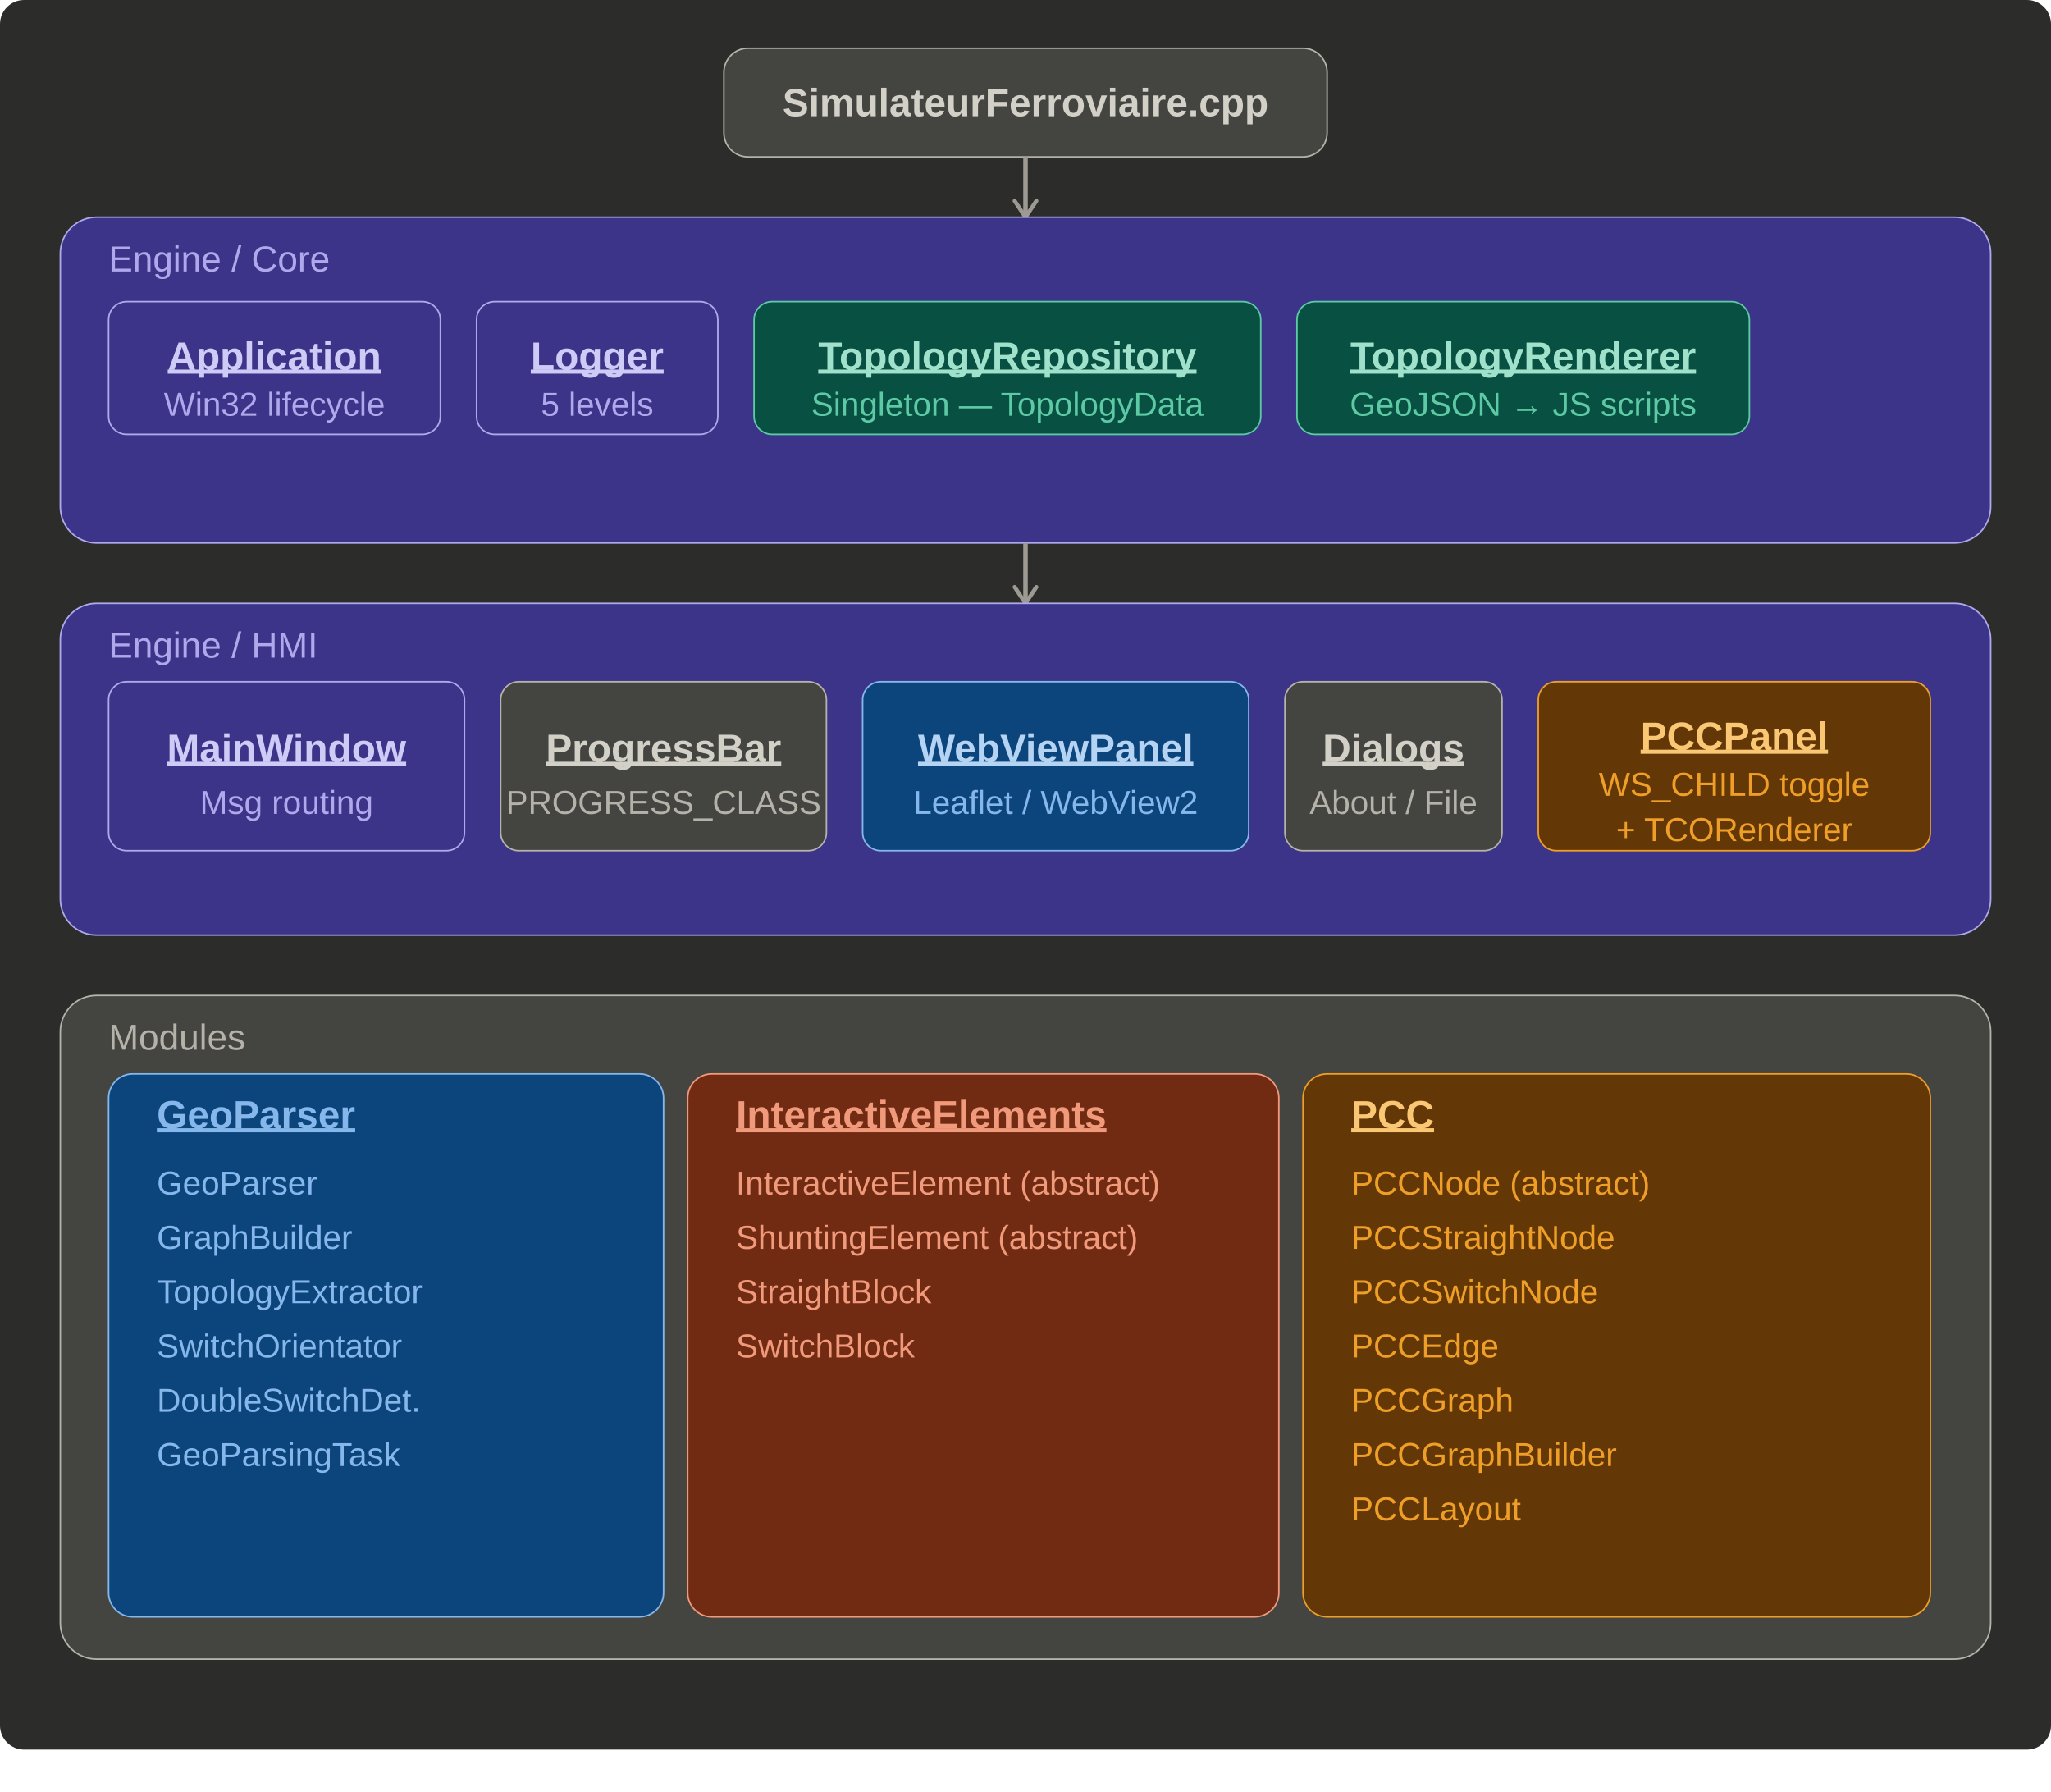
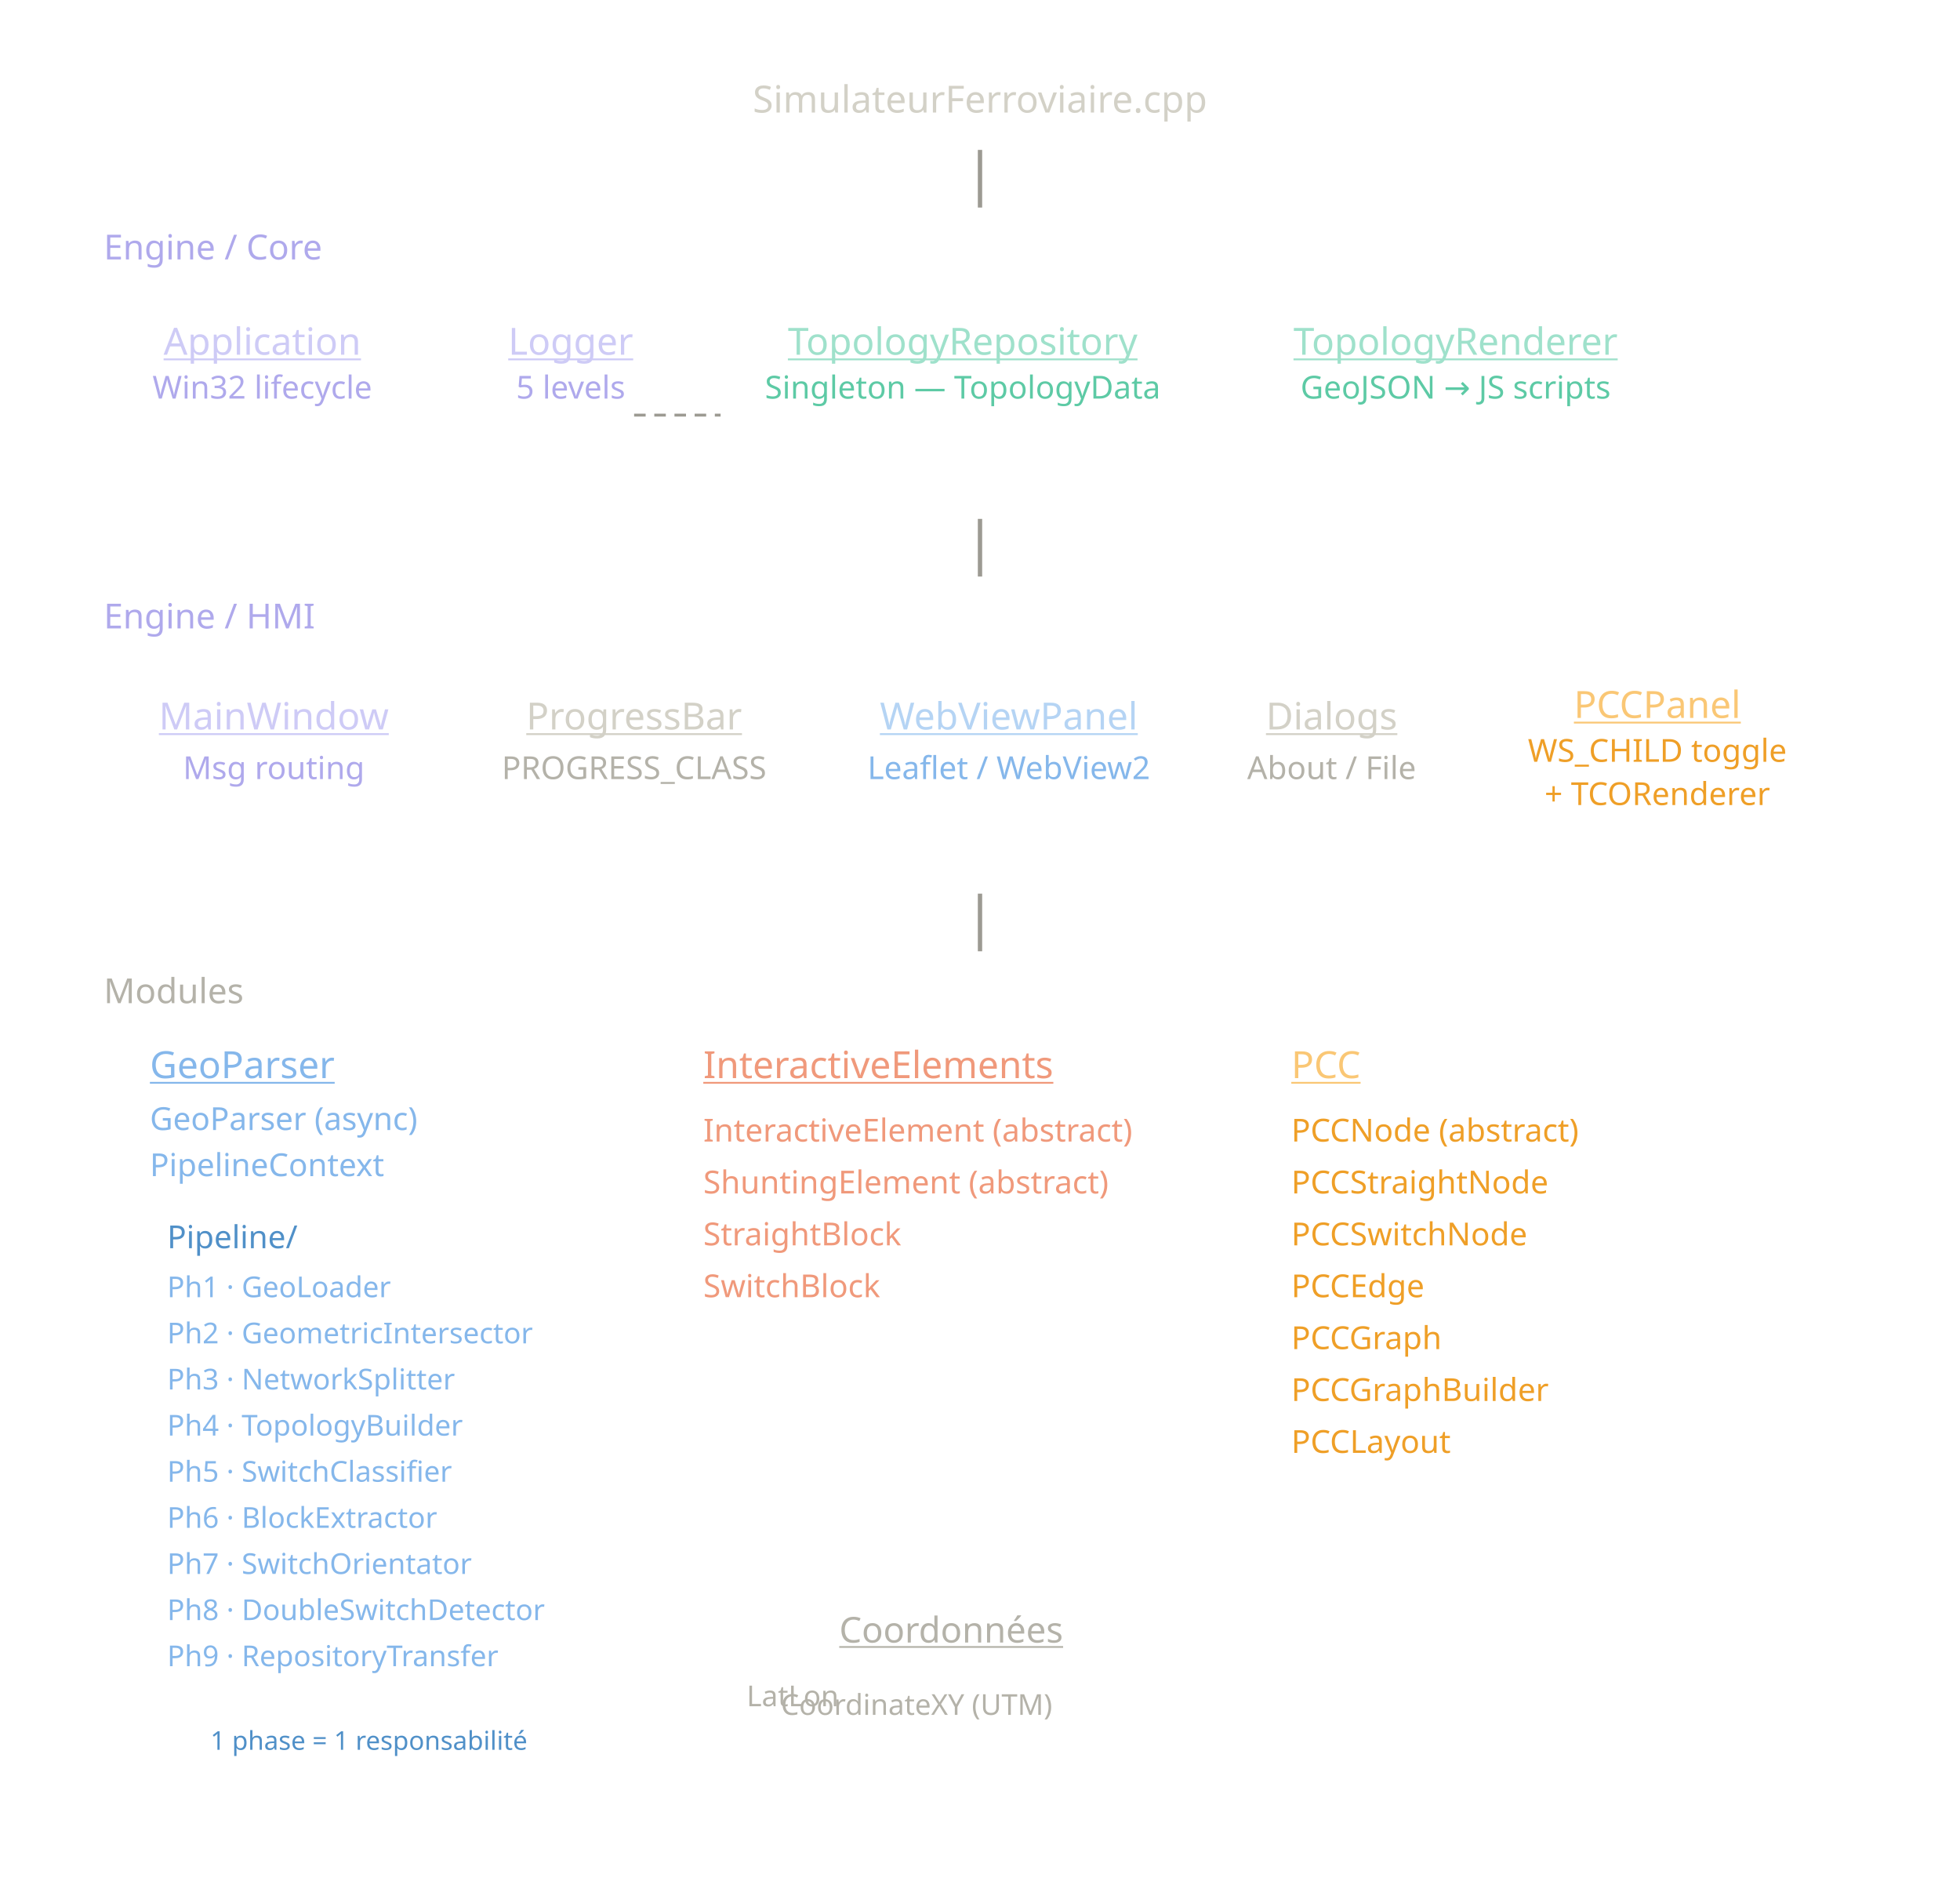
- <svg xmlns="http://www.w3.org/2000/svg" width="860" viewBox="0 0 680 594" style="font-family: Arial, sans-serif;">
+ <svg xmlns="http://www.w3.org/2000/svg" width="680" viewBox="0 0 680 660" style="font-family: Arial, sans-serif;">
  <defs>
-     <marker id="arr" viewBox="0 0 10 10" refX="8" refY="5" markerWidth="6" markerHeight="6" orient="auto-start-reverse">
-       <path d="M2 1L8 5L2 9" fill="none" stroke="#9C9A92" stroke-width="1.5" stroke-linecap="round" stroke-linejoin="round" />
+     <marker id="0" viewBox="0 0 680 660" refX="8" refY="5" markerWidth="6" markerHeight="6" orient="auto-start-reverse">
+       <path d="M2 1L8 5L2 9" fill="none" stroke="#9C9A92" stroke-width="1.5" stroke-linecap="round" stroke-linejoin="round">
+ </path>
    </marker>
  </defs>
-   <rect x="0" y="0" width="680" height="580" fill="#2C2C2A" rx="8" />
-   <rect x="240" y="16" width="200" height="36" rx="8" fill="#444441" stroke="#B4B2A9" stroke-width="0.5" />
-   <text x="340" y="34" text-anchor="middle" dominant-baseline="central" font-size="13" font-weight="700" fill="#D3D1C7">SimulateurFerroviaire.cpp</text>
-   <line x1="340" y1="52" x2="340" y2="72" stroke="#9C9A92" stroke-width="1.5" marker-end="url(#arr)" />
-   <rect x="20" y="72" width="640" height="108" rx="12" fill="#3C3489" stroke="#AFA9EC" stroke-width="0.5" />
-   <text x="36" y="90" font-size="12" fill="#AFA9EC">Engine / Core</text>
-   <rect x="36" y="100" width="110" height="44" rx="6" fill="#3C3489" stroke="#AFA9EC" stroke-width="0.5" />
-   <text x="91" y="118" text-anchor="middle" dominant-baseline="central" font-size="13" font-weight="700" text-decoration="underline" fill="#CECBF6">Application</text>
-   <text x="91" y="134" text-anchor="middle" dominant-baseline="central" font-size="11" fill="#AFA9EC">Win32 lifecycle</text>
-   <rect x="158" y="100" width="80" height="44" rx="6" fill="#3C3489" stroke="#AFA9EC" stroke-width="0.5" />
-   <text x="198" y="118" text-anchor="middle" dominant-baseline="central" font-size="13" font-weight="700" text-decoration="underline" fill="#CECBF6">Logger</text>
-   <text x="198" y="134" text-anchor="middle" dominant-baseline="central" font-size="11" fill="#AFA9EC">5 levels</text>
-   <rect x="250" y="100" width="168" height="44" rx="6" fill="#085041" stroke="#5DCAA5" stroke-width="0.5" />
-   <text x="334" y="118" text-anchor="middle" dominant-baseline="central" font-size="13" font-weight="700" text-decoration="underline" fill="#9FE1CB">TopologyRepository</text>
-   <text x="334" y="134" text-anchor="middle" dominant-baseline="central" font-size="11" fill="#5DCAA5">Singleton — TopologyData</text>
-   <rect x="430" y="100" width="150" height="44" rx="6" fill="#085041" stroke="#5DCAA5" stroke-width="0.5" />
-   <text x="505" y="118" text-anchor="middle" dominant-baseline="central" font-size="13" font-weight="700" text-decoration="underline" fill="#9FE1CB">TopologyRenderer</text>
-   <text x="505" y="134" text-anchor="middle" dominant-baseline="central" font-size="11" fill="#5DCAA5">GeoJSON → JS scripts</text>
-   <line x1="340" y1="180" x2="340" y2="200" stroke="#9C9A92" stroke-width="1.5" marker-end="url(#arr)" />
-   <rect x="20" y="200" width="640" height="110" rx="12" fill="#3C3489" stroke="#AFA9EC" stroke-width="0.5" />
-   <text x="36" y="218" font-size="12" fill="#AFA9EC">Engine / HMI</text>
-   <rect x="36" y="226" width="118" height="56" rx="6" fill="#3C3489" stroke="#AFA9EC" stroke-width="0.5" />
-   <text x="95" y="248" text-anchor="middle" dominant-baseline="central" font-size="13" font-weight="700" text-decoration="underline" fill="#CECBF6">MainWindow</text>
-   <text x="95" y="266" text-anchor="middle" dominant-baseline="central" font-size="11" fill="#AFA9EC">Msg routing</text>
-   <rect x="166" y="226" width="108" height="56" rx="6" fill="#444441" stroke="#B4B2A9" stroke-width="0.5" />
-   <text x="220" y="248" text-anchor="middle" dominant-baseline="central" font-size="13" font-weight="700" text-decoration="underline" fill="#D3D1C7">ProgressBar</text>
-   <text x="220" y="266" text-anchor="middle" dominant-baseline="central" font-size="11" fill="#B4B2A9">PROGRESS_CLASS</text>
-   <rect x="286" y="226" width="128" height="56" rx="6" fill="#0C447C" stroke="#85B7EB" stroke-width="0.5" />
-   <text x="350" y="248" text-anchor="middle" dominant-baseline="central" font-size="13" font-weight="700" text-decoration="underline" fill="#B5D4F4">WebViewPanel</text>
-   <text x="350" y="266" text-anchor="middle" dominant-baseline="central" font-size="11" fill="#85B7EB">Leaflet / WebView2</text>
-   <rect x="426" y="226" width="72" height="56" rx="6" fill="#444441" stroke="#B4B2A9" stroke-width="0.5" />
-   <text x="462" y="248" text-anchor="middle" dominant-baseline="central" font-size="13" font-weight="700" text-decoration="underline" fill="#D3D1C7">Dialogs</text>
-   <text x="462" y="266" text-anchor="middle" dominant-baseline="central" font-size="11" fill="#B4B2A9">About / File</text>
-   <rect x="510" y="226" width="130" height="56" rx="6" fill="#633806" stroke="#EF9F27" stroke-width="0.5" />
-   <text x="575" y="244" text-anchor="middle" dominant-baseline="central" font-size="13" font-weight="700" text-decoration="underline" fill="#FAC775">PCCPanel</text>
-   <text x="575" y="260" text-anchor="middle" dominant-baseline="central" font-size="11" fill="#EF9F27">WS_CHILD toggle</text>
-   <text x="575" y="275" text-anchor="middle" dominant-baseline="central" font-size="11" fill="#EF9F27">+ TCORenderer</text>
-   <rect x="20" y="330" width="640" height="220" rx="12" fill="#444441" stroke="#B4B2A9" stroke-width="0.5" />
-   <text x="36" y="348" font-size="12" fill="#B4B2A9">Modules</text>
-   <rect x="36" y="356" width="184" height="180" rx="8" fill="#0C447C" stroke="#85B7EB" stroke-width="0.5" />
-   <text x="52" y="374" font-size="13" font-weight="700" text-decoration="underline" fill="#85B7EB">GeoParser</text>
-   <text x="52" y="396" font-size="11" fill="#85B7EB">GeoParser</text>
-   <text x="52" y="414" font-size="11" fill="#85B7EB">GraphBuilder</text>
-   <text x="52" y="432" font-size="11" fill="#85B7EB">TopologyExtractor</text>
-   <text x="52" y="450" font-size="11" fill="#85B7EB">SwitchOrientator</text>
-   <text x="52" y="468" font-size="11" fill="#85B7EB">DoubleSwitchDet.</text>
-   <text x="52" y="486" font-size="11" fill="#85B7EB">GeoParsingTask</text>
-   <rect x="228" y="356" width="196" height="180" rx="8" fill="#712B13" stroke="#F0997B" stroke-width="0.5" />
-   <text x="244" y="374" font-size="13" font-weight="700" text-decoration="underline" fill="#F0997B">InteractiveElements</text>
-   <text x="244" y="396" font-size="11" fill="#F0997B">InteractiveElement (abstract)</text>
-   <text x="244" y="414" font-size="11" fill="#F0997B">ShuntingElement (abstract)</text>
-   <text x="244" y="432" font-size="11" fill="#F0997B">StraightBlock</text>
-   <text x="244" y="450" font-size="11" fill="#F0997B">SwitchBlock</text>
-   <rect x="432" y="356" width="208" height="180" rx="8" fill="#633806" stroke="#EF9F27" stroke-width="0.5" />
-   <text x="448" y="374" font-size="13" font-weight="700" text-decoration="underline" fill="#FAC775">PCC</text>
-   <text x="448" y="396" font-size="11" fill="#EF9F27">PCCNode (abstract)</text>
-   <text x="448" y="414" font-size="11" fill="#EF9F27">PCCStraightNode</text>
-   <text x="448" y="432" font-size="11" fill="#EF9F27">PCCSwitchNode</text>
-   <text x="448" y="450" font-size="11" fill="#EF9F27">PCCEdge</text>
-   <text x="448" y="468" font-size="11" fill="#EF9F27">PCCGraph</text>
-   <text x="448" y="486" font-size="11" fill="#EF9F27">PCCGraphBuilder</text>
-   <text x="448" y="504" font-size="11" fill="#EF9F27">PCCLayout</text>
+  Entry point  Engine/Core  Engine/HMI  Modules  GeoParser : x=36 w=184  Pipeline sub-block  SRP label  InteractiveElements : x=228 w=196  PCC : x=432 w=208  Coords  Arrow GeoParser → TopologyRepository <g isVisble="True">
+     <rect style="fill:#2C2C2A;stroke:none; stroke-width:1" x="0" y="0" width="7,083333in" height="6,75in" transform="matrix(1,0,0,1,0,0)" vector-effect="non-scaling-stroke" pen="1,1" rx="8" />
+     <rect style="fill:#444441;stroke:#B4B2A9; stroke-width:0.5" x="240" y="16" width="2,083333in" height="0,375in" transform="matrix(1,0,0,1,0,0)" vector-effect="non-scaling-stroke" pen="1,1" rx="8" />
+     <text fill="#D3D1C7" font-family="Microsoft Sans Serif" font-size="9.75pt" text-anchor="middle" x="340" y="34" transform="matrix(1,0,0,1,0,0)" vector-effect="non-scaling-stroke" pen="1,1" dominant-baseline="central">SimulateurFerroviaire.cpp</text>
+     <line style="fill:Black;stroke:#9C9A92; stroke-width:1.5" x1="340" y1="52" x2="340" y2="72" transform="matrix(1,0,0,1,0,0)" vector-effect="non-scaling-stroke" pen="1,1" marker-end="url(#arr)" />
+     <rect style="fill:#3C3489;stroke:#AFA9EC; stroke-width:0.5" x="20" y="72" width="6,666667in" height="1,125in" transform="matrix(1,0,0,1,0,0)" vector-effect="non-scaling-stroke" pen="1,1" rx="12" />
+     <text fill="#AFA9EC" font-family="Microsoft Sans Serif" font-size="9pt" x="36" y="90" transform="matrix(1,0,0,1,0,0)" vector-effect="non-scaling-stroke" pen="1,1">Engine / Core</text>
+     <rect style="fill:#3C3489;stroke:#AFA9EC; stroke-width:0.5" x="36" y="100" width="1,145833in" height="0,4583333in" transform="matrix(1,0,0,1,0,0)" vector-effect="non-scaling-stroke" pen="1,1" rx="6" />
+     <text fill="#CECBF6" font-family="Microsoft Sans Serif" text-decoration="underline" font-size="9.75pt" text-anchor="middle" x="91" y="118" transform="matrix(1,0,0,1,0,0)" vector-effect="non-scaling-stroke" pen="1,1" dominant-baseline="central">Application</text>
+     <text fill="#AFA9EC" font-family="Microsoft Sans Serif" font-size="8.25pt" text-anchor="middle" x="91" y="134" transform="matrix(1,0,0,1,0,0)" vector-effect="non-scaling-stroke" pen="1,1" dominant-baseline="central">Win32 lifecycle</text>
+     <rect style="fill:#3C3489;stroke:#AFA9EC; stroke-width:0.5" x="158" y="100" width="0,8333333in" height="0,4583333in" transform="matrix(1,0,0,1,0,0)" vector-effect="non-scaling-stroke" pen="1,1" rx="6" />
+     <text fill="#CECBF6" font-family="Microsoft Sans Serif" text-decoration="underline" font-size="9.75pt" text-anchor="middle" x="198" y="118" transform="matrix(1,0,0,1,0,0)" vector-effect="non-scaling-stroke" pen="1,1" dominant-baseline="central">Logger</text>
+     <text fill="#AFA9EC" font-family="Microsoft Sans Serif" font-size="8.25pt" text-anchor="middle" x="198" y="134" transform="matrix(1,0,0,1,0,0)" vector-effect="non-scaling-stroke" pen="1,1" dominant-baseline="central">5 levels</text>
+     <rect style="fill:#085041;stroke:#5DCAA5; stroke-width:0.5" x="250" y="100" width="1,75in" height="0,4583333in" transform="matrix(1,0,0,1,0,0)" vector-effect="non-scaling-stroke" pen="1,1" rx="6" />
+     <text fill="#9FE1CB" font-family="Microsoft Sans Serif" text-decoration="underline" font-size="9.75pt" text-anchor="middle" x="334" y="118" transform="matrix(1,0,0,1,0,0)" vector-effect="non-scaling-stroke" pen="1,1" dominant-baseline="central">TopologyRepository</text>
+     <text fill="#5DCAA5" font-family="Microsoft Sans Serif" font-size="8.25pt" text-anchor="middle" x="334" y="134" transform="matrix(1,0,0,1,0,0)" vector-effect="non-scaling-stroke" pen="1,1" dominant-baseline="central">Singleton — TopologyData</text>
+     <rect style="fill:#085041;stroke:#5DCAA5; stroke-width:0.5" x="430" y="100" width="1,5625in" height="0,4583333in" transform="matrix(1,0,0,1,0,0)" vector-effect="non-scaling-stroke" pen="1,1" rx="6" />
+     <text fill="#9FE1CB" font-family="Microsoft Sans Serif" text-decoration="underline" font-size="9.75pt" text-anchor="middle" x="505" y="118" transform="matrix(1,0,0,1,0,0)" vector-effect="non-scaling-stroke" pen="1,1" dominant-baseline="central">TopologyRenderer</text>
+     <text fill="#5DCAA5" font-family="Microsoft Sans Serif" font-size="8.25pt" text-anchor="middle" x="505" y="134" transform="matrix(1,0,0,1,0,0)" vector-effect="non-scaling-stroke" pen="1,1" dominant-baseline="central">GeoJSON → JS scripts</text>
+     <line style="fill:Black;stroke:#9C9A92; stroke-width:1.5" x1="340" y1="180" x2="340" y2="200" transform="matrix(1,0,0,1,0,0)" vector-effect="non-scaling-stroke" pen="1,1" marker-end="url(#arr)" />
+     <rect style="fill:#3C3489;stroke:#AFA9EC; stroke-width:0.5" x="20" y="200" width="6,666667in" height="1,145833in" transform="matrix(1,0,0,1,0,0)" vector-effect="non-scaling-stroke" pen="1,1" rx="12" />
+     <text fill="#AFA9EC" font-family="Microsoft Sans Serif" font-size="9pt" x="36" y="218" transform="matrix(1,0,0,1,0,0)" vector-effect="non-scaling-stroke" pen="1,1">Engine / HMI</text>
+     <rect style="fill:#3C3489;stroke:#AFA9EC; stroke-width:0.5" x="36" y="226" width="1,229167in" height="0,5833333in" transform="matrix(1,0,0,1,0,0)" vector-effect="non-scaling-stroke" pen="1,1" rx="6" />
+     <text fill="#CECBF6" font-family="Microsoft Sans Serif" text-decoration="underline" font-size="9.75pt" text-anchor="middle" x="95" y="248" transform="matrix(1,0,0,1,0,0)" vector-effect="non-scaling-stroke" pen="1,1" dominant-baseline="central">MainWindow</text>
+     <text fill="#AFA9EC" font-family="Microsoft Sans Serif" font-size="8.25pt" text-anchor="middle" x="95" y="266" transform="matrix(1,0,0,1,0,0)" vector-effect="non-scaling-stroke" pen="1,1" dominant-baseline="central">Msg routing</text>
+     <rect style="fill:#444441;stroke:#B4B2A9; stroke-width:0.5" x="166" y="226" width="1,125in" height="0,5833333in" transform="matrix(1,0,0,1,0,0)" vector-effect="non-scaling-stroke" pen="1,1" rx="6" />
+     <text fill="#D3D1C7" font-family="Microsoft Sans Serif" text-decoration="underline" font-size="9.75pt" text-anchor="middle" x="220" y="248" transform="matrix(1,0,0,1,0,0)" vector-effect="non-scaling-stroke" pen="1,1" dominant-baseline="central">ProgressBar</text>
+     <text fill="#B4B2A9" font-family="Microsoft Sans Serif" font-size="8.25pt" text-anchor="middle" x="220" y="266" transform="matrix(1,0,0,1,0,0)" vector-effect="non-scaling-stroke" pen="1,1" dominant-baseline="central">PROGRESS_CLASS</text>
+     <rect style="fill:#0C447C;stroke:#85B7EB; stroke-width:0.5" x="286" y="226" width="1,333333in" height="0,5833333in" transform="matrix(1,0,0,1,0,0)" vector-effect="non-scaling-stroke" pen="1,1" rx="6" />
+     <text fill="#B5D4F4" font-family="Microsoft Sans Serif" text-decoration="underline" font-size="9.75pt" text-anchor="middle" x="350" y="248" transform="matrix(1,0,0,1,0,0)" vector-effect="non-scaling-stroke" pen="1,1" dominant-baseline="central">WebViewPanel</text>
+     <text fill="#85B7EB" font-family="Microsoft Sans Serif" font-size="8.25pt" text-anchor="middle" x="350" y="266" transform="matrix(1,0,0,1,0,0)" vector-effect="non-scaling-stroke" pen="1,1" dominant-baseline="central">Leaflet / WebView2</text>
+     <rect style="fill:#444441;stroke:#B4B2A9; stroke-width:0.5" x="426" y="226" width="0,75in" height="0,5833333in" transform="matrix(1,0,0,1,0,0)" vector-effect="non-scaling-stroke" pen="1,1" rx="6" />
+     <text fill="#D3D1C7" font-family="Microsoft Sans Serif" text-decoration="underline" font-size="9.75pt" text-anchor="middle" x="462" y="248" transform="matrix(1,0,0,1,0,0)" vector-effect="non-scaling-stroke" pen="1,1" dominant-baseline="central">Dialogs</text>
+     <text fill="#B4B2A9" font-family="Microsoft Sans Serif" font-size="8.25pt" text-anchor="middle" x="462" y="266" transform="matrix(1,0,0,1,0,0)" vector-effect="non-scaling-stroke" pen="1,1" dominant-baseline="central">About / File</text>
+     <rect style="fill:#633806;stroke:#EF9F27; stroke-width:0.5" x="510" y="226" width="1,354167in" height="0,5833333in" transform="matrix(1,0,0,1,0,0)" vector-effect="non-scaling-stroke" pen="1,1" rx="6" />
+     <text fill="#FAC775" font-family="Microsoft Sans Serif" text-decoration="underline" font-size="9.75pt" text-anchor="middle" x="575" y="244" transform="matrix(1,0,0,1,0,0)" vector-effect="non-scaling-stroke" pen="1,1" dominant-baseline="central">PCCPanel</text>
+     <text fill="#EF9F27" font-family="Microsoft Sans Serif" font-size="8.25pt" text-anchor="middle" x="575" y="260" transform="matrix(1,0,0,1,0,0)" vector-effect="non-scaling-stroke" pen="1,1" dominant-baseline="central">WS_CHILD toggle</text>
+     <text fill="#EF9F27" font-family="Microsoft Sans Serif" font-size="8.25pt" text-anchor="middle" x="575" y="275" transform="matrix(1,0,0,1,0,0)" vector-effect="non-scaling-stroke" pen="1,1" dominant-baseline="central">+ TCORenderer</text>
+     <line style="fill:Black;stroke:#9C9A92; stroke-width:1.5" x1="340" y1="310" x2="340" y2="330" transform="matrix(1,0,0,1,0,0)" vector-effect="non-scaling-stroke" pen="1,1" marker-end="url(#arr)" />
+     <rect style="fill:#444441;stroke:#B4B2A9; stroke-width:0.5" x="20" y="330" width="6,666667in" height="3,1875in" transform="matrix(1,0,0,1,0,0)" vector-effect="non-scaling-stroke" pen="1,1" rx="12" />
+     <text fill="#B4B2A9" font-family="Microsoft Sans Serif" font-size="9pt" x="36" y="348" transform="matrix(1,0,0,1,0,0)" vector-effect="non-scaling-stroke" pen="1,1">Modules</text>
+     <rect style="fill:#0C447C;stroke:#85B7EB; stroke-width:0.5" x="36" y="356" width="1,916667in" height="2,791667in" transform="matrix(1,0,0,1,0,0)" vector-effect="non-scaling-stroke" pen="1,1" rx="8" />
+     <text fill="#85B7EB" font-family="Microsoft Sans Serif" text-decoration="underline" font-size="9.75pt" x="52" y="374" transform="matrix(1,0,0,1,0,0)" vector-effect="non-scaling-stroke" pen="1,1">GeoParser</text>
+     <text fill="#85B7EB" font-family="Microsoft Sans Serif" font-size="8.25pt" x="52" y="392" transform="matrix(1,0,0,1,0,0)" vector-effect="non-scaling-stroke" pen="1,1">GeoParser (async)</text>
+     <text fill="#85B7EB" font-family="Microsoft Sans Serif" font-size="8.25pt" x="52" y="408" transform="matrix(1,0,0,1,0,0)" vector-effect="non-scaling-stroke" pen="1,1">PipelineContext</text>
+     <rect style="fill:#092D54;stroke:#5090C8; stroke-width:0.5" x="46" y="418" width="1,708333in" height="2,041667in" transform="matrix(1,0,0,1,0,0)" vector-effect="non-scaling-stroke" pen="1,1" rx="6" />
+     <text fill="#5090C8" font-family="Microsoft Sans Serif" font-size="8.25pt" x="58" y="433" transform="matrix(1,0,0,1,0,0)" vector-effect="non-scaling-stroke" pen="1,1">Pipeline/</text>
+     <text fill="#85B7EB" font-family="Microsoft Sans Serif" font-size="7.5pt" x="58" y="450" transform="matrix(1,0,0,1,0,0)" vector-effect="non-scaling-stroke" pen="1,1">Ph1 · GeoLoader</text>
+     <text fill="#85B7EB" font-family="Microsoft Sans Serif" font-size="7.5pt" x="58" y="466" transform="matrix(1,0,0,1,0,0)" vector-effect="non-scaling-stroke" pen="1,1">Ph2 · GeometricIntersector</text>
+     <text fill="#85B7EB" font-family="Microsoft Sans Serif" font-size="7.5pt" x="58" y="482" transform="matrix(1,0,0,1,0,0)" vector-effect="non-scaling-stroke" pen="1,1">Ph3 · NetworkSplitter</text>
+     <text fill="#85B7EB" font-family="Microsoft Sans Serif" font-size="7.5pt" x="58" y="498" transform="matrix(1,0,0,1,0,0)" vector-effect="non-scaling-stroke" pen="1,1">Ph4 · TopologyBuilder</text>
+     <text fill="#85B7EB" font-family="Microsoft Sans Serif" font-size="7.5pt" x="58" y="514" transform="matrix(1,0,0,1,0,0)" vector-effect="non-scaling-stroke" pen="1,1">Ph5 · SwitchClassifier</text>
+     <text fill="#85B7EB" font-family="Microsoft Sans Serif" font-size="7.5pt" x="58" y="530" transform="matrix(1,0,0,1,0,0)" vector-effect="non-scaling-stroke" pen="1,1">Ph6 · BlockExtractor</text>
+     <text fill="#85B7EB" font-family="Microsoft Sans Serif" font-size="7.5pt" x="58" y="546" transform="matrix(1,0,0,1,0,0)" vector-effect="non-scaling-stroke" pen="1,1">Ph7 · SwitchOrientator</text>
+     <text fill="#85B7EB" font-family="Microsoft Sans Serif" font-size="7.5pt" x="58" y="562" transform="matrix(1,0,0,1,0,0)" vector-effect="non-scaling-stroke" pen="1,1">Ph8 · DoubleSwitchDetector</text>
+     <text fill="#85B7EB" font-family="Microsoft Sans Serif" font-size="7.5pt" x="58" y="578" transform="matrix(1,0,0,1,0,0)" vector-effect="non-scaling-stroke" pen="1,1">Ph9 · RepositoryTransfer</text>
+     <text fill="#5090C8" font-family="Microsoft Sans Serif" font-size="6.75pt" text-anchor="middle" x="128" y="607" transform="matrix(1,0,0,1,0,0)" vector-effect="non-scaling-stroke" pen="1,1">1 phase = 1 responsabilité</text>
+     <rect style="fill:#712B13;stroke:#F0997B; stroke-width:0.5" x="228" y="356" width="2,041667in" height="1,875in" transform="matrix(1,0,0,1,0,4,0,4)" vector-effect="non-scaling-stroke" pen="1,1" rx="8" />
+     <text fill="#F0997B" font-family="Microsoft Sans Serif" text-decoration="underline" font-size="9.75pt" x="244" y="374" transform="matrix(1,0,0,1,0,0)" vector-effect="non-scaling-stroke" pen="1,1">InteractiveElements</text>
+     <text fill="#F0997B" font-family="Microsoft Sans Serif" font-size="8.25pt" x="244" y="396" transform="matrix(1,0,0,1,0,0)" vector-effect="non-scaling-stroke" pen="1,1">InteractiveElement (abstract)</text>
+     <text fill="#F0997B" font-family="Microsoft Sans Serif" font-size="8.25pt" x="244" y="414" transform="matrix(1,0,0,1,0,0)" vector-effect="non-scaling-stroke" pen="1,1">ShuntingElement (abstract)</text>
+     <text fill="#F0997B" font-family="Microsoft Sans Serif" font-size="8.25pt" x="244" y="432" transform="matrix(1,0,0,1,0,0)" vector-effect="non-scaling-stroke" pen="1,1">StraightBlock</text>
+     <text fill="#F0997B" font-family="Microsoft Sans Serif" font-size="8.25pt" x="244" y="450" transform="matrix(1,0,0,1,0,0)" vector-effect="non-scaling-stroke" pen="1,1">SwitchBlock</text>
+     <rect style="fill:#633806;stroke:#EF9F27; stroke-width:0.5" x="432" y="356" width="2,166667in" height="1,875in" transform="matrix(1,0,0,1,0,0)" vector-effect="non-scaling-stroke" pen="1,1" rx="8" />
+     <text fill="#FAC775" font-family="Microsoft Sans Serif" text-decoration="underline" font-size="9.75pt" x="448" y="374" transform="matrix(1,0,0,1,0,0)" vector-effect="non-scaling-stroke" pen="1,1">PCC</text>
+     <text fill="#EF9F27" font-family="Microsoft Sans Serif" font-size="8.25pt" x="448" y="396" transform="matrix(1,0,0,1,0,0)" vector-effect="non-scaling-stroke" pen="1,1">PCCNode (abstract)</text>
+     <text fill="#EF9F27" font-family="Microsoft Sans Serif" font-size="8.25pt" x="448" y="414" transform="matrix(1,0,0,1,0,0)" vector-effect="non-scaling-stroke" pen="1,1">PCCStraightNode</text>
+     <text fill="#EF9F27" font-family="Microsoft Sans Serif" font-size="8.25pt" x="448" y="432" transform="matrix(1,0,0,1,0,0)" vector-effect="non-scaling-stroke" pen="1,1">PCCSwitchNode</text>
+     <text fill="#EF9F27" font-family="Microsoft Sans Serif" font-size="8.25pt" x="448" y="450" transform="matrix(1,0,0,1,0,0)" vector-effect="non-scaling-stroke" pen="1,1">PCCEdge</text>
+     <text fill="#EF9F27" font-family="Microsoft Sans Serif" font-size="8.25pt" x="448" y="468" transform="matrix(1,0,0,1,0,0)" vector-effect="non-scaling-stroke" pen="1,1">PCCGraph</text>
+     <text fill="#EF9F27" font-family="Microsoft Sans Serif" font-size="8.25pt" x="448" y="486" transform="matrix(1,0,0,1,0,0)" vector-effect="non-scaling-stroke" pen="1,1">PCCGraphBuilder</text>
+     <text fill="#EF9F27" font-family="Microsoft Sans Serif" font-size="8.25pt" x="448" y="504" transform="matrix(1,0,0,1,0,0)" vector-effect="non-scaling-stroke" pen="1,1">PCCLayout</text>
+     <rect style="fill:#009688;stroke:#B4B2A9; stroke-width:0.5" x="228" y="548" width="2,041667in" height="0,7916667in" transform="matrix(1,0,0,1,0,4,-0,8)" vector-effect="non-scaling-stroke" pen="1,1" rx="8" />
+     <text fill="#B4B2A9" font-family="Microsoft Sans Serif" text-decoration="underline" font-size="9.25pt" text-anchor="middle" x="330,0029" y="565" transform="matrix(1,0,0,1,-61,2,-3,6)" vector-effect="non-scaling-stroke" pen="1,1" dominant-baseline="central">Coordonnées</text>
+     <text fill="#B4B2A9" font-family="Microsoft Sans Serif" font-size="7.5pt" text-anchor="middle" x="318,605" y="591" transform="matrix(1,0,0,1,-39,2,8,4)" vector-effect="non-scaling-stroke" pen="1,1" dominant-baseline="central"> CoordinateXY (UTM)</text>
+     <line style="fill:Black;stroke:#9C9A92; stroke-width:1" x1="220" y1="144" x2="250" y2="144" transform="matrix(1,0,0,1,0,0)" vector-effect="non-scaling-stroke" pen="1,1" stroke-dasharray="4 3" marker-end="url(#arr)" />
+     <g id="group_1">
+       <text fill="#B4B2A9" font-family="Microsoft Sans Serif" font-size="7.5pt" text-anchor="middle" x="275,3066" y="588" transform="matrix(1,0,0,1,-25,6,-2)" vector-effect="non-scaling-stroke" pen="1,1" dominant-baseline="central">LatLon</text>
+     </g>
+   </g>
</svg>
